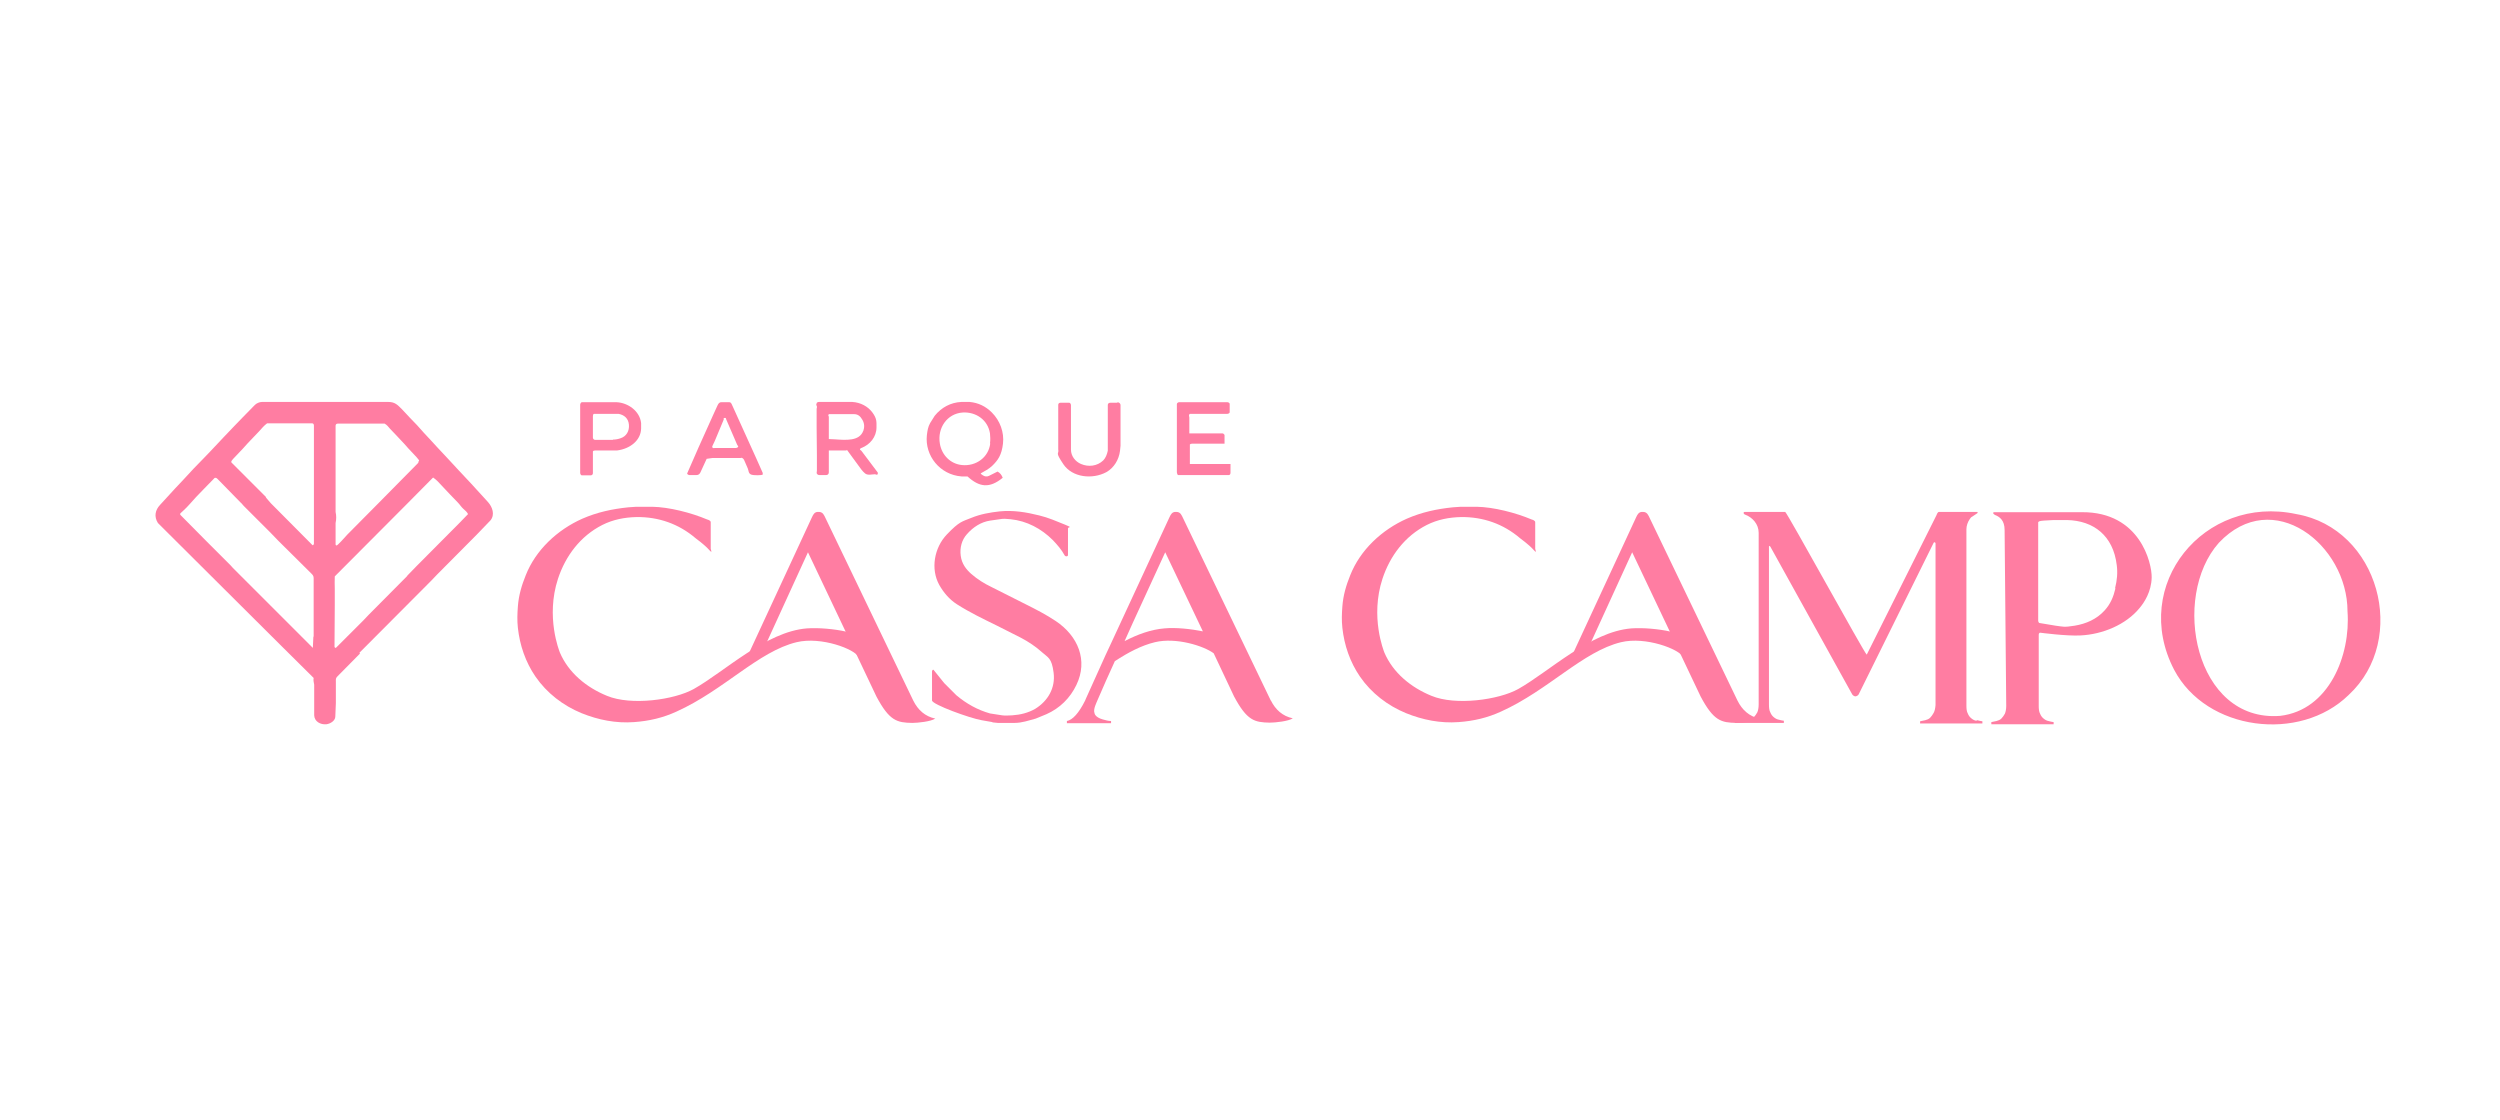
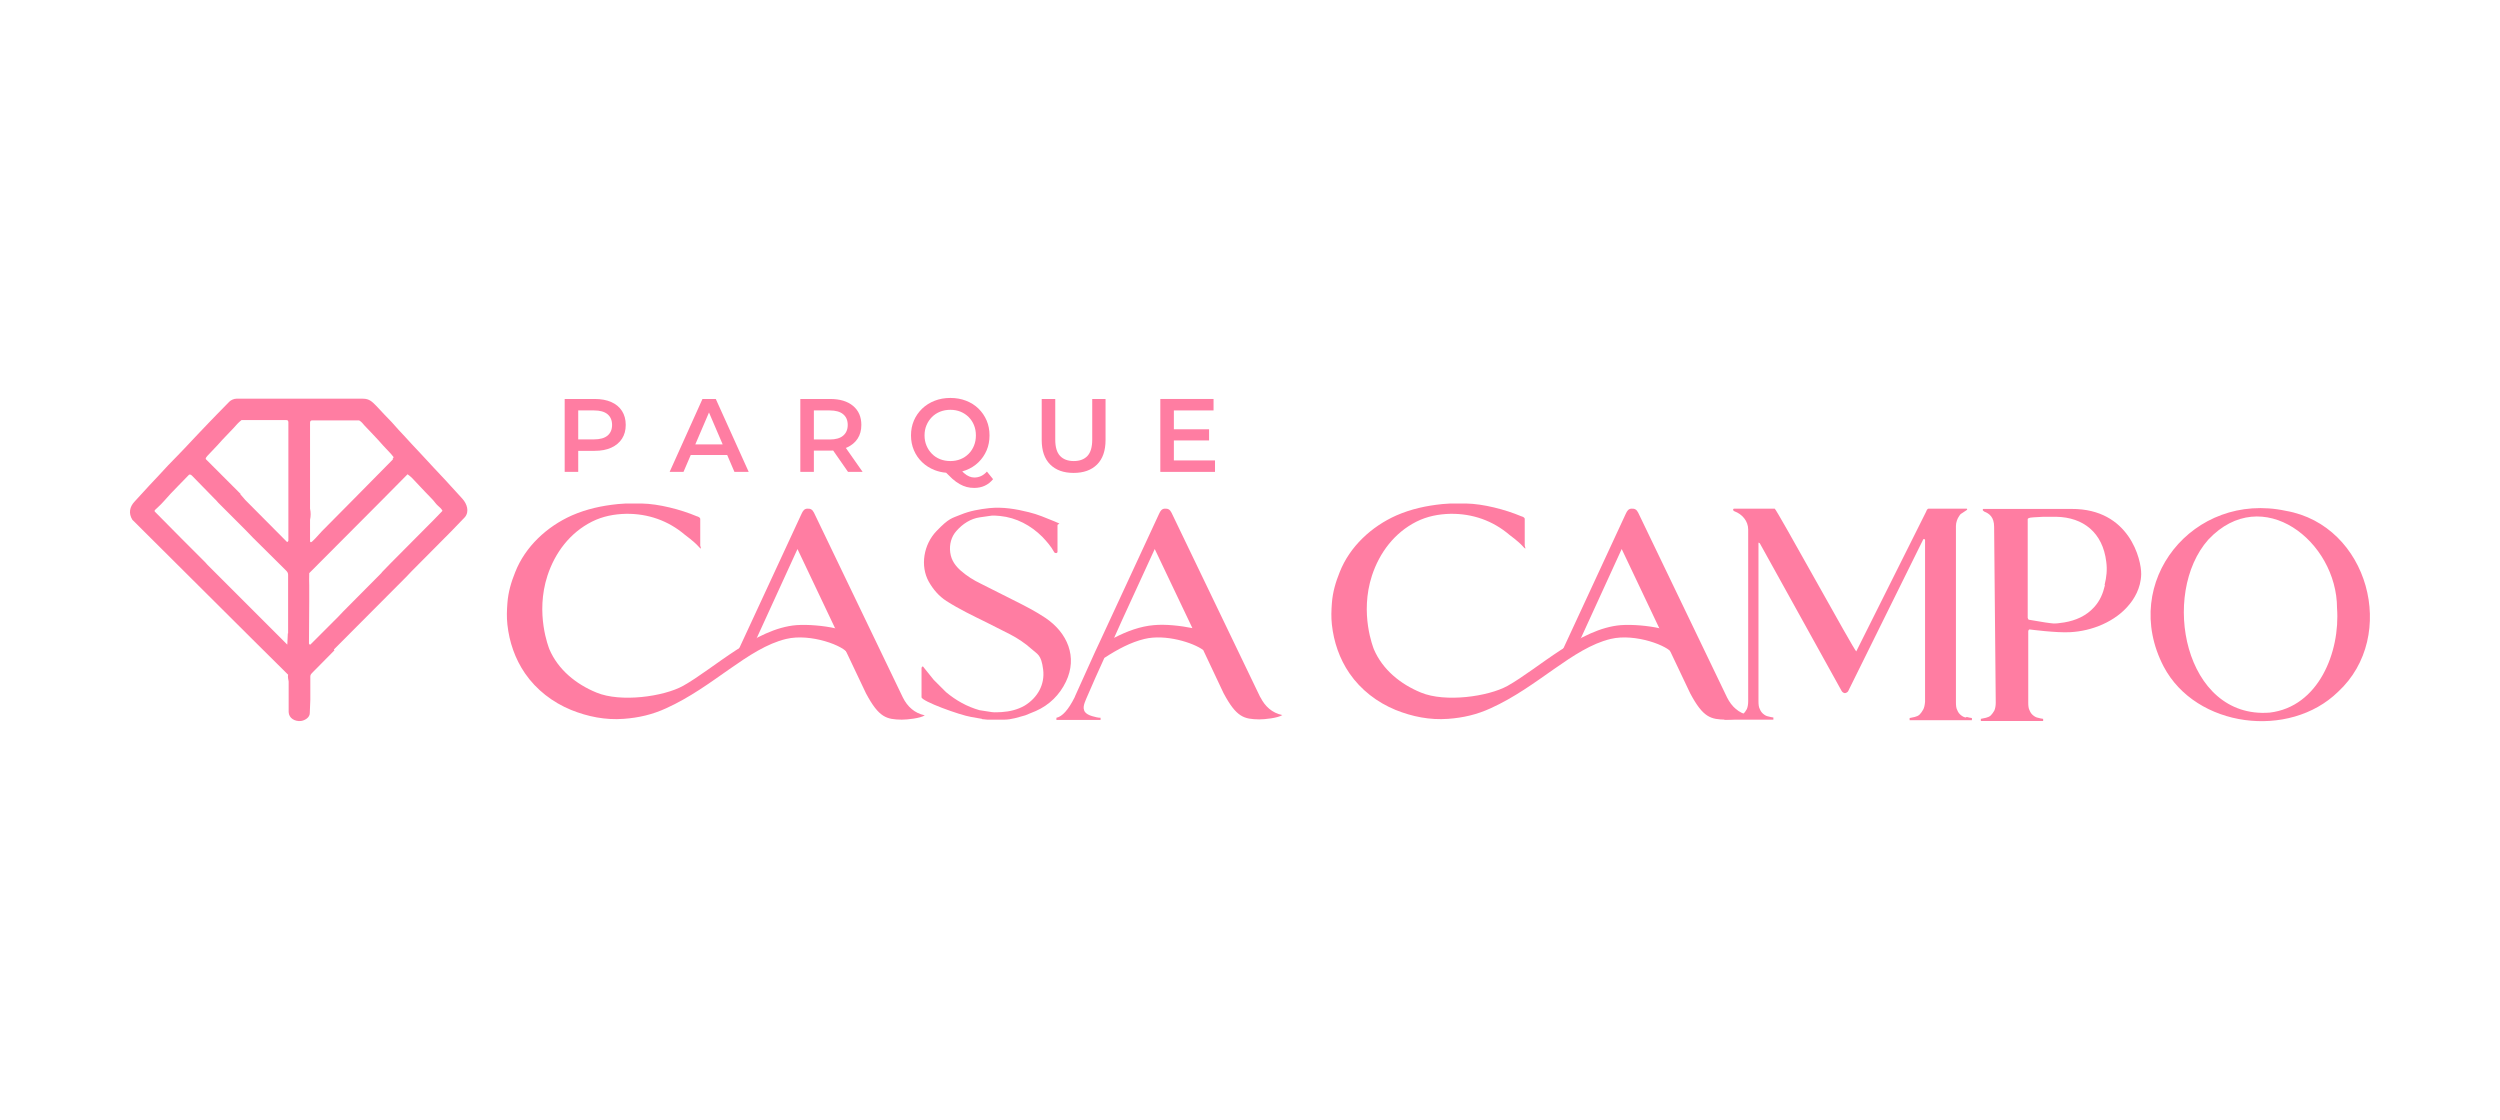
<svg xmlns="http://www.w3.org/2000/svg" id="Camada_1" version="1.1" viewBox="0 0 923 413.4">
  <defs>
    <style>
      .st0 {
        fill: #ff7da2;
      }
    </style>
  </defs>
-   <path class="st0" d="M132.9,241.3l-8.3,8.4c-.7.7-.6,1.1-.6,1.9v8c0,0-.2,4.9-.2,4.9,0,1.6-1.8,2.7-3.3,2.9-2.2.2-4.4-1-4.5-3.3v-11.3c-.1-.8-.4-1.6-.2-2.5l-12.4-12.3-45.1-44.9c-1.5-2.4-1-4.8.8-6.7l5.5-6,3.2-3.4,3.7-4,3.6-3.7,2.5-2.6,4.8-5.1,4.1-4.3,2.9-3,4.7-4.8c.6-.6,1.7-1.1,2.6-1.1h46.7c2.4,0,3.4,1.1,4.9,2.6l3,3.2,2.7,2.8,2.5,2.8,2.7,2.9,2.2,2.4,3,3.2,2.6,2.8,2.4,2.6,4.6,4.9,2,2.2,2.2,2.4,2,2.2c1.6,1.8,2.6,4.6.9,6.7l-5.1,5.3-14.6,14.7-2.1,2.2-26.6,26.7ZM98.1,183.6l1.9,2.2,15.4,15.5c.1.1.5-.3.5-.5v-43.7c0-.5-.3-.9-.8-.8h-16.5c-1.2.9-2,1.9-2.9,2.9l-4.2,4.4-1.8,2-3.7,3.9c-.2.3-.9.9-.5,1.3l12.8,12.8ZM154.4,170.6c.2-.2.4-.6.3-.7l-.9-1.1-3-3.2-1.6-1.8-3-3.2-2.2-2.3c-.6-.7-1.1-1.4-2-1.9h-17.3c-.5,0-.8.3-.8.8v31.8c.3,1.4.3,2.7,0,4.1v7.9c0,.2.2.4.3.4.4.1,2.9-2.8,4.1-4.1l11.4-11.5,14.8-15ZM150.4,212.5l3.3-3.4,16-16.1,3.1-3.2c-.4-.8-1-1.3-1.7-1.9-.8-.7-1.3-1.6-2.1-2.4l-2.7-2.8-3.3-3.5c-.9-1-1.8-2-3.1-2.9l-9.4,9.5-26.9,27c-.1,1.6,0,3,0,4.5v6.1s-.1,15.3-.1,15.3c0,.3.2.5.5.5l6.6-6.6c1.2-1.3,2.5-2.4,3.7-3.7l1.8-1.9,14.2-14.3ZM115.8,235.1v-21.7c0-.8-.4-1.2-.9-1.7l-12.1-12c-1-1-1.8-1.9-2.8-2.9l-10-10c-.5-.5-.7-.9-1.2-1.3l-8.5-8.7c-.3-.3-.5-.4-.8-.4s-.4.2-.6.4l-3.8,3.9-2.7,2.8c-1.6,1.7-3,3.5-4.8,5.1s-.8.9-1.1,1.4l9.8,9.9,8.9,8.9.8.9,29.5,29.5.2-4.2Z" />
+   <path class="st0" d="M 123.47,240.1 L 115.17,248.5 C 114.47,249.2 114.57,249.6 114.57,250.4 L 114.57,258.4 C 114.57,258.4 114.37,263.3 114.37,263.3 C 114.37,264.9 112.57,266 111.07,266.2 C 108.87,266.4 106.67,265.2 106.57,262.9 L 106.57,251.6 C 106.47,250.8 106.17,250 106.37,249.1 L 93.97,236.8 L 48.87,191.9 C 47.37,189.5 47.87,187.1 49.67,185.2 L 55.17,179.2 L 58.37,175.8 L 62.07,171.8 L 65.67,168.1 L 68.17,165.5 L 72.97,160.4 L 77.07,156.1 L 79.97,153.1 L 84.67,148.3 C 85.27,147.7 86.37,147.2 87.27,147.2 L 133.97,147.2 C 136.37,147.2 137.37,148.3 138.87,149.8 L 141.87,153 L 144.57,155.8 L 147.07,158.6 L 149.77,161.5 L 151.97,163.9 L 154.97,167.1 L 157.57,169.9 L 159.97,172.5 L 164.57,177.4 L 166.57,179.6 L 168.77,182 L 170.77,184.2 C 172.37,186 173.37,188.8 171.67,190.9 L 166.57,196.2 L 151.97,210.9 L 149.87,213.1 L 123.27,239.8 L 123.47,240.1 M 88.67,182.4 L 90.57,184.6 L 105.97,200.1 C 106.07,200.2 106.47,199.8 106.47,199.6 L 106.47,155.9 C 106.47,155.4 106.17,155 105.67,155.1 L 89.17,155.1 C 87.97,156 87.17,157 86.27,158 L 82.07,162.4 L 80.27,164.4 L 76.57,168.3 C 76.37,168.6 75.67,169.2 76.07,169.6 L 88.87,182.4 L 88.67,182.4 M 144.97,169.4 C 145.17,169.2 145.37,168.8 145.27,168.7 L 144.37,167.6 L 141.37,164.4 L 139.77,162.6 L 136.77,159.4 L 134.57,157.1 C 133.97,156.4 133.47,155.7 132.57,155.2 L 115.27,155.2 C 114.77,155.2 114.47,155.5 114.47,156 L 114.47,187.8 C 114.77,189.2 114.77,190.5 114.47,191.9 L 114.47,199.8 C 114.47,200 114.67,200.2 114.77,200.2 C 115.17,200.3 117.67,197.4 118.87,196.1 L 130.27,184.6 L 145.07,169.6 L 144.97,169.4 M 140.97,211.3 L 144.27,207.9 L 160.27,191.8 L 163.37,188.6 C 162.97,187.8 162.37,187.3 161.67,186.7 C 160.87,186 160.37,185.1 159.57,184.3 L 156.87,181.5 L 153.57,178 C 152.67,177 151.77,176 150.47,175.1 L 141.07,184.6 L 114.17,211.6 C 114.07,213.2 114.17,214.6 114.17,216.1 L 114.17,222.2 C 114.17,222.2 114.07,237.5 114.07,237.5 C 114.07,237.8 114.27,238 114.57,238 L 121.17,231.4 C 122.37,230.1 123.67,229 124.87,227.7 L 126.67,225.8 L 140.87,211.5 L 140.97,211.3 M 106.37,233.9 L 106.37,212.2 C 106.37,211.4 105.97,211 105.47,210.5 L 93.37,198.5 C 92.37,197.5 91.57,196.6 90.57,195.6 L 80.57,185.6 C 80.07,185.1 79.87,184.7 79.37,184.3 L 70.87,175.6 C 70.57,175.3 70.37,175.2 70.07,175.2 C 69.77,175.2 69.67,175.4 69.47,175.6 L 65.67,179.5 L 62.97,182.3 C 61.37,184 59.97,185.8 58.17,187.4 C 56.37,189 57.37,188.3 57.07,188.8 L 66.87,198.7 L 75.77,207.6 L 76.57,208.5 L 106.07,238 L 106.27,233.8 L 106.37,233.9" />
  <g>
-     <path class="st0" d="M370.2,176.4c-4.9,4-8.6,3.5-13-.5h-2.2c-8-.6-13.6-7.7-12.8-15.2.2-1.6.4-3.1,1.2-4.5l1.7-2.7c2.5-3.1,5.9-4.9,9.8-5.1h3.1c3.2.3,5.9,1.6,8.2,3.9,3,3,4.6,7.3,4.1,11.5s-1.8,6.1-4.1,8.3c-1.2,1.1-2.6,1.8-4,2.6-.4.2.5.6.7.8.6.4,1.4.6,2.2.2l3.2-1.6c.9.5,1.5,1.2,1.9,2.3ZM365.5,163.7c.2-1.3.1-2.6,0-3.7-.8-5-5.2-8-10.1-7.7-5.7.4-9.4,5.7-8.4,11.5.7,4.2,3.9,7.5,8.2,7.9,5.1.5,9.8-2.8,10.4-8Z" />
-     <path class="st0" d="M312.5,166.3h-6.5s0,8.1,0,8.1c0,.6-.4,1-1,1h-2.4c-.5,0-.8-.2-1-.5s0-.7,0-1.1v-5.8c0,0-.1-10.1-.1-10.1v-1.9s0-5,0-5c0-.4.3-.7,0-1.2s0-.6,0-.9.5-.5.9-.5h12.3c3,.2,5.7,1.6,7.4,3.9s1.5,3.5,1.5,5.5c0,3.5-2.4,6.4-5.6,7.6-.2,0-.4.3-.5.4-.1.2.3.5.5.6l5.8,7.7c.3.3.4.6.2,1s-.6,0-1,0c-1.1,0-2.6.5-3.6-.3s-1.8-2-2.6-3.1l-4.1-5.6ZM318.7,159.2c.5-1.4.5-2.8-.3-4.2s-1.7-2.1-3.1-2.1h-9.1c-.4-.1-.5.7-.2.9v8.3s2.2.1,2.2.1c4.2.3,9.1.7,10.5-3.1Z" />
-     <path class="st0" d="M452.1,160.4v3.4c0,0-12,0-12,0-.2,0-.6.1-.8.3v7.2s15,0,15,0v3.3c0,.3-.2.8-.6.8h-18.7c-.3,0-.5-.8-.5-1v-25.2c0-.4.5-.7.8-.7h17.9c.3,0,.8.3.8.6v3.1c0,.4-.6.6-1,.6h-4.1c-1.5,0-2.8,0-4.3,0h-5.3c-.5.3-.3.8-.2,1.3v5.9c0,0,12.2,0,12.2,0,.2,0,.7.2.6.5Z" />
-     <path class="st0" d="M219.8,166.3c-.3,0-.9.1-.9.4v8c0,.5-.4.8-.8.8h-3.3c-.3,0-.6-.5-.6-.9v-25.2c0-.3.3-.9.6-.9h12.9c4.1.2,8.5,3.2,9,7.7v2c-.1,4.5-4.2,7.5-8.8,8.1h-8.2ZM226.3,162.3c1,0,2-.2,2.8-.5,2.2-.7,3.3-2.7,3.1-5s-1.7-3.6-3.8-4h-9.1c-.3,0-.4.6-.4.8v8c0,.4.4.8.8.8h6.6Z" />
-     <path class="st0" d="M273.5,169.1h-10.5c0,0-2.1.3-2.1.3l-2.3,5c-.3.6-.7,1-1.5,1h-2.6c-.3,0-.9-.4-.8-.6l4.2-9.6,5.4-12,1.6-3.5c.3-.6.6-1.2,1.4-1.2h3c.7,0,.9.9,1.2,1.5l8.7,19.2,2.4,5.4c0,.2,0,.5,0,.6-.2.3-3.3.4-4.3,0s-.9-1.5-1.2-2.2l-1.3-3c-.2-.5-.6-1-1.2-1ZM271.9,165.3c.3,0,.5-.1.6-.3.2-.3-.2-.5-.3-.7l-4.1-9.5c-.1-.3,0-.6-.6-.5s-.2.3-.3.6l-3.3,7.9-.9,1.9c-.1.2,0,.6.2.7s.4,0,.7,0h8.1Z" />
-     <path class="st0" d="M412.5,148.5c.6,0,1.2.4,1.2,1.1v15s-.2,1.9-.2,1.9c-.4,3.2-2.2,6.2-5,7.8-5.2,2.8-12.6,2-15.9-2.9s-1.5-3.5-1.9-5.5v-16.4c0-.5.3-.8.8-.8h3.3c.3,0,.6.5.6.9v16.4c0,2.4,1.6,4.4,3.7,5.3,2.8,1.2,6,.8,8.2-1.3.9-.9,1.4-2.2,1.7-3.6v-16.9c0-.5.4-.8.9-.8h2.7Z" />
+     <path class="st0" d="M 344.07,167.55 C 343.22,166.69 342.55,165.68 342.07,164.53 C 341.58,163.37 341.34,162.12 341.34,160.76 C 341.34,159.38 341.58,158.12 342.07,156.97 C 342.55,155.83 343.22,154.84 344.07,153.97 C 344.92,153.12 345.92,152.46 347.08,151.99 C 348.25,151.53 349.51,151.3 350.87,151.3 C 352.23,151.3 353.48,151.53 354.62,151.99 C 355.76,152.46 356.76,153.12 357.62,153.97 C 358.48,154.84 359.14,155.83 359.6,156.97 C 360.07,158.12 360.3,159.38 360.3,160.76 C 360.3,162.12 360.07,163.37 359.6,164.53 C 359.14,165.68 358.48,166.69 357.62,167.55 C 356.76,168.41 355.76,169.07 354.62,169.53 C 353.48,169.99 352.23,170.22 350.87,170.22 C 349.51,170.22 348.25,169.99 347.08,169.53 C 345.92,169.07 344.92,168.41 344.07,167.55 M 359.72,176.3 C 359.1,176.3 358.48,176.17 357.85,175.91 C 357.23,175.66 356.58,175.25 355.93,174.68 C 355.71,174.49 355.49,174.27 355.26,174.04 C 355.73,173.91 356.19,173.76 356.64,173.59 C 358.41,172.91 359.94,171.94 361.24,170.68 C 362.53,169.43 363.54,167.96 364.26,166.28 C 364.98,164.6 365.33,162.76 365.33,160.76 C 365.33,158.76 364.98,156.92 364.26,155.24 C 363.54,153.57 362.53,152.1 361.24,150.84 C 359.94,149.58 358.41,148.62 356.64,147.94 C 354.87,147.26 352.95,146.92 350.87,146.92 C 348.77,146.92 346.84,147.27 345.07,147.96 C 343.3,148.65 341.76,149.62 340.45,150.88 C 339.15,152.14 338.13,153.6 337.42,155.26 C 336.7,156.93 336.34,158.76 336.34,160.76 C 336.34,162.74 336.7,164.56 337.42,166.24 C 338.13,167.92 339.15,169.39 340.45,170.64 C 341.76,171.9 343.3,172.87 345.09,173.57 C 346.41,174.08 347.82,174.41 349.31,174.53 C 350.13,175.38 350.89,176.12 351.6,176.76 C 352.53,177.58 353.42,178.23 354.3,178.72 C 355.17,179.21 356.04,179.57 356.91,179.8 C 357.78,180.03 358.71,180.14 359.68,180.14 C 362.55,180.14 364.87,179.07 366.64,176.91 L 364.37,174.1 C 363.07,175.57 361.51,176.3 359.72,176.3" />
+     <path class="st0" d="M 311.3,152.94 C 312.42,153.87 312.98,155.19 312.98,156.88 C 312.98,158.57 312.42,159.89 311.3,160.84 C 310.19,161.79 308.53,162.26 306.32,162.26 L 300.48,162.26 L 300.48,151.53 L 306.32,151.53 C 308.53,151.53 310.19,152 311.3,152.94 M 312.69,165.22 C 314.39,164.45 315.71,163.36 316.63,161.95 C 317.55,160.55 318.01,158.85 318.01,156.88 C 318.01,153.9 316.99,151.57 314.96,149.86 C 312.92,148.16 310.1,147.3 306.51,147.3 L 295.48,147.3 L 295.48,174.22 L 300.48,174.22 L 300.48,166.37 L 306.55,166.37 C 306.91,166.37 307.25,166.35 307.6,166.33 L 313.09,174.22 L 318.48,174.22 L 312.28,165.37 C 312.41,165.32 312.56,165.28 312.69,165.22" />
+     <path class="st0" d="M 433.39,169.99 L 433.39,162.61 L 446.39,162.61 L 446.39,158.49 L 433.39,158.49 L 433.39,151.53 L 448.04,151.53 L 448.04,147.3 L 428.39,147.3 L 428.39,174.22 L 448.58,174.22 L 448.58,169.99 L 433.39,169.99" />
+     <path class="st0" d="M 224.31,160.82 C 223.19,161.75 221.53,162.22 219.33,162.22 L 213.48,162.22 L 213.48,151.53 L 219.33,151.53 C 221.53,151.53 223.19,152 224.31,152.94 C 225.42,153.87 225.98,155.19 225.98,156.88 C 225.98,158.57 225.42,159.88 224.31,160.82 M 225.69,148.44 C 223.99,147.68 221.94,147.3 219.56,147.3 L 208.48,147.3 L 208.48,174.22 L 213.48,174.22 L 213.48,166.45 L 219.56,166.45 C 221.94,166.45 223.99,166.06 225.69,165.28 C 227.4,164.5 228.71,163.4 229.64,161.97 C 230.56,160.55 231.02,158.85 231.02,156.88 C 231.02,154.88 230.56,153.16 229.64,151.73 C 228.71,150.29 227.4,149.19 225.69,148.44" />
+     <path class="st0" d="M 256.71,164.07 L 261.76,152.29 L 266.81,164.07 L 256.71,164.07 M 259.35,147.3 L 247.23,174.22 L 252.35,174.22 L 255.02,167.99 L 268.48,167.99 L 271.15,174.22 L 276.42,174.22 L 264.27,147.3 L 259.35,147.3" />
+     <path class="st0" d="M 403.25,162.3 C 403.25,165.07 402.66,167.08 401.48,168.34 C 400.3,169.59 398.62,170.22 396.44,170.22 C 394.26,170.22 392.58,169.59 391.39,168.34 C 390.19,167.08 389.6,165.07 389.6,162.3 L 389.6,147.3 L 384.6,147.3 L 384.6,162.45 C 384.6,166.4 385.64,169.41 387.73,171.49 C 389.82,173.57 392.7,174.6 396.37,174.6 C 400.06,174.6 402.95,173.57 405.04,171.49 C 407.12,169.41 408.17,166.4 408.17,162.45 L 408.17,147.3 L 403.25,147.3 L 403.25,162.3" />
  </g>
-   <path class="st0" d="M867.1,256.6c-18,17.6-52.5,13.3-64.4-9.3-16.3-31.3,11-64.8,45.1-57.5,30.5,5.3,41.6,46.2,19.3,66.8ZM841.8,264.3c18.1-2.1,26.1-22.4,24.9-38.6,0-24.6-27.6-46.4-47.5-25.3-17.8,20-8.9,66.3,22.6,63.9Z" />
-   <path class="st0" d="M641.5,258.7l-32.8-68.2c-.6-1.2-1.3-1.6-2.6-1.5-1,.1-1.5.8-2,1.9,0,0-23.3,50.3-24.7,53.3h3.6c.2-.4.5-.9.9-1.2,0,0,0,0,0,0l3.6-6.1c1.3-2.9,1.8-3.9,15.1-33l25.3,53.3c4.8,9,7.6,9.6,13.2,9.7,2,0,6.9-.5,8.5-1.6-3.8-.8-6.4-3.2-8.1-6.6Z" />
-   <path class="st0" d="M624.4,235.9l-7.6-2.7c-4.4-1-10.2-1.5-14.5-1.2-15.1,1.2-30.4,16-41.8,22.4-7.2,4-23.1,6.2-32,2.5-7.6-3.1-14.2-8.5-17.4-16-.2-.6-5.3-13.1-.7-27.2,2.8-8.5,8.3-15.8,16.4-19.9,4-2,8.2-2.8,12.6-2.9,8.1-.1,15.6,2.5,21.8,7.8,0,0,3.3,2.4,4.9,4.2s.7.1.7-.3v-9.8c0-.6-.9-.9-1.3-1-5.9-2.5-14.1-4.6-20.3-4.7h-5.9s-2.9.2-2.9.2c-5.9.6-11.5,1.8-17,4.2-9.2,4.1-17.2,11.5-20.9,20.9-1.5,3.7-2.6,7.4-2.9,11.5-.2,2.7-.3,5.1,0,7.9.7,6.4,2.8,12.6,6.5,18,4.2,6.1,10.2,10.7,17,13.5,6.2,2.5,12.7,3.8,19.4,3.3,5.6-.4,10.7-1.6,15.7-3.9,17.5-7.9,30.2-22.2,44.3-25.6,9.1-2.2,21.6,2.6,22.9,5.5l2.7-6.7Z" />
+   <path class="st0" d="M 863.23,255.4 C 845.23,273 810.73,268.7 798.83,246.1 C 782.53,214.8 809.83,181.3 843.93,188.6 C 874.43,193.9 885.53,234.8 863.23,255.4 M 837.93,263.1 C 856.03,261 864.03,240.7 862.83,224.5 C 862.83,199.9 835.23,178.1 815.33,199.2 C 797.53,219.2 806.43,265.5 837.93,263.1" />
+   <path class="st0" d="M 637.63,257.5 L 604.83,189.3 C 604.23,188.1 603.53,187.7 602.23,187.8 C 601.23,187.9 600.73,188.6 600.23,189.7 C 600.23,189.7 576.93,240 575.53,243 L 579.13,243 C 579.33,242.6 579.63,242.1 580.03,241.8 C 580.03,241.8 580.03,241.8 580.03,241.8 L 583.63,235.7 C 584.93,232.8 585.43,231.8 598.73,202.7 L 624.03,256 C 628.83,265 631.63,265.6 637.23,265.7 C 639.23,265.7 644.13,265.2 645.73,264.1 C 641.93,263.3 639.33,260.9 637.63,257.5 L 637.63,257.5" />
+   <path class="st0" d="M 620.53,234.7 L 612.93,232 C 608.53,231 602.73,230.5 598.43,230.8 C 583.33,232 568.03,246.8 556.63,253.2 C 549.43,257.2 533.53,259.4 524.63,255.7 C 517.03,252.6 510.43,247.2 507.23,239.7 C 507.03,239.1 501.93,226.6 506.53,212.5 C 509.33,204 514.83,196.7 522.93,192.6 C 526.93,190.6 531.13,189.8 535.53,189.7 C 543.63,189.6 551.13,192.2 557.33,197.5 C 557.33,197.5 560.63,199.9 562.23,201.7 C 563.83,203.5 562.93,201.8 562.93,201.4 L 562.93,191.6 C 562.93,191 562.03,190.7 561.63,190.6 C 555.73,188.1 547.53,186 541.33,185.9 L 535.43,185.9 C 535.43,185.9 532.53,186.1 532.53,186.1 C 526.63,186.7 521.03,187.9 515.53,190.3 C 506.33,194.4 498.33,201.8 494.63,211.2 C 493.13,214.9 492.03,218.6 491.73,222.7 C 491.53,225.4 491.43,227.8 491.73,230.6 C 492.43,237 494.53,243.2 498.23,248.6 C 502.43,254.7 508.43,259.3 515.23,262.1 C 521.43,264.6 527.93,265.9 534.63,265.4 C 540.23,265 545.33,263.8 550.33,261.5 C 567.83,253.6 580.53,239.3 594.63,235.9 C 603.73,233.7 616.23,238.5 617.53,241.4 L 620.23,234.7 L 620.53,234.7" />
  <g>
-     <path class="st0" d="M366.4,266.6l-4-.7c-4.2-.7-18.3-5.8-18.3-7.3v-10.8c0-.2.2-.4.3-.5s.4,0,.5.3l3.7,4.6,4.5,4.5c3.7,3.1,7.8,5.4,12.4,6.7l4.5.7c1.3.2,2.4,0,3.7,0,3-.2,5.9-.9,8.5-2.4,4.7-2.9,7.5-7.7,6.8-13.3s-2.1-5.6-4.3-7.6-5-3.9-7.9-5.4l-8.7-4.4c-5.1-2.5-10.1-4.9-14.8-7.9-2.8-1.8-4.9-4.3-6.5-7.1-3.3-5.9-1.9-13.8,2.8-18.7s5.6-4.7,9-6.1c3.4-1.4,6.9-2,10.5-2.4,5-.5,9.8.3,14.6,1.5,3.3.8,6.3,2.1,9.5,3.4s1.1.7,1.1,1.4v9.8c0,.3-.2.4-.4.5-.2,0-.6,0-.8-.3-1.2-2.2-2.7-3.9-4.4-5.7-4.2-4.2-9.6-7.1-15.6-7.7-1.4-.1-2.6-.3-4,0l-3.5.5c-3.4.5-6.3,2.4-8.6,5-1.9,2.1-2.7,5-2.3,8s2,5,3.9,6.7c2.3,2,4.7,3.5,7.4,4.8l12.7,6.4c3.8,1.9,7.5,3.8,11.1,6.2,8.2,5.5,12,14.5,7.6,23.6-2.3,4.8-6.1,8.6-11.1,10.8l-3.9,1.6c-2.6.7-5.1,1.6-7.8,1.6h-6.2s-2-.2-2-.2Z" />
-     <path class="st0" d="M337.2,258.7l-32.8-68.2c-.6-1.2-1.3-1.6-2.6-1.5-1,.1-1.5.8-2,1.9,0,0-23.3,50.3-24.7,53.3h3.6c.2-.4.5-.9.9-1.2,0,0,0,0,0,0l3.6-6.1c1.3-2.9,1.8-3.9,15.1-33l25.3,53.3c4.8,9,7.6,9.6,13.2,9.7,2,0,6.9-.5,8.5-1.6-3.8-.8-6.4-3.2-8.1-6.6Z" />
-     <path class="st0" d="M320,235.9l-7.6-2.7c-4.4-1-10.2-1.5-14.5-1.2-15.1,1.2-30.4,16-41.8,22.4-7.2,4-23.1,6.2-32,2.5-7.6-3.1-14.2-8.5-17.4-16-.2-.6-5.3-13.1-.7-27.2,2.8-8.5,8.3-15.8,16.4-19.9,4-2,8.2-2.8,12.6-2.9,8.1-.1,15.6,2.5,21.8,7.8,0,0,3.3,2.4,4.9,4.2s.7.1.7-.3v-9.8c0-.6-.9-.9-1.3-1-5.9-2.5-14.1-4.6-20.3-4.7h-5.9s-2.9.2-2.9.2c-5.9.6-11.5,1.8-17,4.2-9.2,4.1-17.2,11.5-20.9,20.9-1.5,3.7-2.6,7.4-2.9,11.5-.2,2.7-.3,5.1,0,7.9.7,6.4,2.8,12.6,6.5,18,4.2,6.1,10.2,10.7,17,13.5,6.2,2.5,12.7,3.8,19.4,3.3,5.6-.4,10.7-1.6,15.7-3.9,17.5-7.9,30.2-22.2,44.3-25.6,9.1-2.2,21.6,2.6,22.9,5.5l2.7-6.7Z" />
-     <path class="st0" d="M469.2,258.7l-32.8-68.2c-.6-1.2-1.3-1.6-2.6-1.5-1,.1-1.5.8-2,1.9,0,0-15.7,33.9-22.1,47.7h0s-1.5,3.2-1.5,3.2l-7.4,16.4c0,.2-.2.4-.2.5-2.3,4.6-4.6,7.1-6.7,7.5v.8h16.3v-.8c-1,0-2-.3-3.1-.6-2.8-.8-3-2.2-3-2.3-.6-1.4.8-4,1.1-4.8l3.1-7.1,3.3-7.3c4.9-3.2,9.8-5.8,14.8-7,7.8-1.9,18.1,1.4,21.7,4.1l7.5,15.9c4.8,9,7.6,9.6,13.2,9.7,2,0,6.9-.5,8.5-1.6-3.8-.8-6.4-3.2-8.1-6.6ZM429.9,232c-4.9.4-9.9,2.2-14.7,4.7,1.2-2.8,1.9-4.3,15-32.8l13.9,29.2c-4.4-.9-10-1.5-14.2-1.1Z" />
+     <path class="st0" d="M 362.53,265.4 L 358.53,264.7 C 354.33,264 340.23,258.9 340.23,257.4 L 340.23,246.6 C 340.23,246.4 340.43,246.2 340.53,246.1 C 340.63,246 340.93,246.1 341.03,246.4 L 344.73,251 L 349.23,255.5 C 352.93,258.6 357.03,260.9 361.63,262.2 L 366.13,262.9 C 367.43,263.1 368.53,262.9 369.83,262.9 C 372.83,262.7 375.73,262 378.33,260.5 C 383.03,257.6 385.83,252.8 385.13,247.2 C 384.43,241.6 383.03,241.6 380.83,239.6 C 378.63,237.6 375.83,235.7 372.93,234.2 L 364.23,229.8 C 359.13,227.3 354.13,224.9 349.43,221.9 C 346.63,220.1 344.53,217.6 342.93,214.8 C 339.63,208.9 341.03,201 345.73,196.1 C 350.43,191.2 351.33,191.4 354.73,190 C 358.13,188.6 361.63,188 365.23,187.6 C 370.23,187.1 375.03,187.9 379.83,189.1 C 383.13,189.9 386.13,191.2 389.33,192.5 C 392.53,193.8 390.43,193.2 390.43,193.9 L 390.43,203.7 C 390.43,204 390.23,204.1 390.03,204.2 C 389.83,204.2 389.43,204.2 389.23,203.9 C 388.03,201.7 386.53,200 384.83,198.2 C 380.63,194 375.23,191.1 369.23,190.5 C 367.83,190.4 366.63,190.2 365.23,190.5 L 361.73,191 C 358.33,191.5 355.43,193.4 353.13,196 C 351.23,198.1 350.43,201 350.83,204 C 351.23,207 352.83,209 354.73,210.7 C 357.03,212.7 359.43,214.2 362.13,215.5 L 374.83,221.9 C 378.63,223.8 382.33,225.7 385.93,228.1 C 394.13,233.6 397.93,242.6 393.53,251.7 C 391.23,256.5 387.43,260.3 382.43,262.5 L 378.53,264.1 C 375.93,264.8 373.43,265.7 370.73,265.7 L 364.53,265.7 C 364.53,265.7 362.53,265.5 362.53,265.5 L 362.53,265.4" />
+     <path class="st0" d="M 333.33,257.5 L 300.53,189.3 C 299.93,188.1 299.23,187.7 297.93,187.8 C 296.93,187.9 296.43,188.6 295.93,189.7 C 295.93,189.7 272.63,240 271.23,243 L 274.83,243 C 275.03,242.6 275.33,242.1 275.73,241.8 C 275.73,241.8 275.73,241.8 275.73,241.8 L 279.33,235.7 C 280.63,232.8 281.13,231.8 294.43,202.7 L 319.73,256 C 324.53,265 327.33,265.6 332.93,265.7 C 334.93,265.7 339.83,265.2 341.43,264.1 C 337.63,263.3 335.03,260.9 333.33,257.5 L 333.33,257.5" />
+     <path class="st0" d="M 316.13,234.7 L 308.53,232 C 304.13,231 298.33,230.5 294.03,230.8 C 278.93,232 263.63,246.8 252.23,253.2 C 245.03,257.2 229.13,259.4 220.23,255.7 C 212.63,252.6 206.03,247.2 202.83,239.7 C 202.63,239.1 197.53,226.6 202.13,212.5 C 204.93,204 210.43,196.7 218.53,192.6 C 222.53,190.6 226.73,189.8 231.13,189.7 C 239.23,189.6 246.73,192.2 252.93,197.5 C 252.93,197.5 256.23,199.9 257.83,201.7 C 259.43,203.5 258.53,201.8 258.53,201.4 L 258.53,191.6 C 258.53,191 257.63,190.7 257.23,190.6 C 251.33,188.1 243.13,186 236.93,185.9 L 231.03,185.9 C 231.03,185.9 228.13,186.1 228.13,186.1 C 222.23,186.7 216.63,187.9 211.13,190.3 C 201.93,194.4 193.93,201.8 190.23,211.2 C 188.73,214.9 187.63,218.6 187.33,222.7 C 187.13,225.4 187.03,227.8 187.33,230.6 C 188.03,237 190.13,243.2 193.83,248.6 C 198.03,254.7 204.03,259.3 210.83,262.1 C 217.03,264.6 223.53,265.9 230.23,265.4 C 235.83,265 240.93,263.8 245.93,261.5 C 263.43,253.6 276.13,239.3 290.23,235.9 C 299.33,233.7 311.83,238.5 313.13,241.4 L 315.83,234.7 L 316.13,234.7" />
+     <path class="st0" d="M 465.33,257.5 L 432.53,189.3 C 431.93,188.1 431.23,187.7 429.93,187.8 C 428.93,187.9 428.43,188.6 427.93,189.7 C 427.93,189.7 412.23,223.6 405.83,237.4 L 405.83,237.4 C 405.83,237.4 404.33,240.6 404.33,240.6 L 396.93,257 C 396.93,257.2 396.73,257.4 396.73,257.5 C 394.43,262.1 392.13,264.6 390.03,265 L 390.03,265.8 L 406.33,265.8 L 406.33,265 C 405.33,265 404.33,264.7 403.23,264.4 C 400.43,263.6 400.23,262.2 400.23,262.1 C 399.63,260.7 401.03,258.1 401.33,257.3 L 404.43,250.2 L 407.73,242.9 C 412.63,239.7 417.53,237.1 422.53,235.9 C 430.33,234 440.63,237.3 444.23,240 L 451.73,255.9 C 456.53,264.9 459.33,265.5 464.93,265.6 C 466.93,265.6 471.83,265.1 473.43,264 C 469.63,263.2 467.03,260.8 465.33,257.4 L 465.33,257.5 M 426.03,230.8 C 421.13,231.2 416.13,233 411.33,235.5 C 412.53,232.7 413.23,231.2 426.33,202.7 L 440.23,231.9 C 435.83,231 430.23,230.4 426.03,230.8 L 426.03,230.8" />
  </g>
-   <path class="st0" d="M729.6,266.1c-.6-.1-1.2-.4-1.8-.9-.5-.4-1-1-1.3-1.8-.4-.7-.5-1.7-.5-2.9v-16.7s0-48.4,0-48.4c0-1.3.5-2.7,1.2-3.7s.6-.7,1-1l1.8-1.2c.2-.1.2-.4,0-.5-.2,0-.5,0-.7,0h-13.4c-.5,0-.8.8-.9,1.1l-25.8,51.6c-.8-.4-29.3-52.3-30.1-52.7h-15c-.4,0-.4.4-.3.6s.2.3.5.4c2.7,1,5,3.5,5,6.7v63h0v.4c0,1.2-.2,2.2-.5,2.9-.4.7-.8,1.3-1.3,1.8-.5.4-1.1.7-1.8.9-.6.1-4.6.3-5.2.4v.8h18.1v-.8c-.6-.1-1.3-.2-1.9-.4-.6-.1-1.2-.4-1.8-.9-.5-.4-1-1-1.3-1.8-.4-.7-.5-1.7-.5-2.9,0,0,0-56,0-57.4s-.1-1.3.5-.9l30.2,54.5c.2.4.8.8,1.2.8.3,0,1-.3,1.2-.7l27.6-55.8c0-.1.2-.4.4-.4.3,0,.4.3.4.4v59.7c-.1,1.2-.3,2.2-.7,2.9-.4.7-.8,1.3-1.3,1.8s-1.1.7-1.8.9c-.6.1-1.3.3-1.9.4v.8h23v-.8c-.6-.1-1.3-.2-1.9-.4Z" />
-   <path class="st0" d="M768.6,189.1h-32.4c-.3-.1-.4.5-.2.6l.5.4c1.8.7,3.6,2,3.6,5.6l.6,64.9c0,1.2-.2,2.2-.5,2.9-.4.7-.8,1.3-1.3,1.8s-1.1.7-1.8.9c-.6.1-1.3.3-1.9.4v.8h23v-.8c-.6-.1-1.3-.2-1.9-.4-.6-.1-1.2-.4-1.8-.9-.5-.4-1-1-1.3-1.8-.4-.7-.5-1.7-.5-2.9v-26.3c0-.5.4-.8.6-.7,0,0,9.8,1.3,14.9,1,8-.4,16.7-3.9,21.8-10.2,1.6-1.9,4.3-5.9,4.4-11.2s-4.3-24.2-25.7-24.1ZM781,217.3c-.7,3-1.8,5.7-4,8.1-2.9,3.2-6.8,4.9-11,5.6s-4.5.3-7.1,0l-6-1c-.1,0-.4-.5-.4-.7v-36.5c.4-.6,1.6-.5,2.1-.6l3.6-.2h4.9c9.9.2,17.1,5.8,18.4,16.6.4,2.9.1,5.7-.6,8.5Z" />
+   <path class="st0" d="M 725.73,264.9 C 725.13,264.8 724.53,264.5 723.93,264 C 723.43,263.6 722.93,263 722.63,262.2 C 722.23,261.5 722.13,260.5 722.13,259.3 L 722.13,242.6 C 722.13,242.6 722.13,194.2 722.13,194.2 C 722.13,192.9 722.63,191.5 723.33,190.5 C 724.03,189.5 723.93,189.8 724.33,189.5 L 726.13,188.3 C 726.33,188.2 726.33,187.9 726.13,187.8 C 725.93,187.8 725.63,187.8 725.43,187.8 L 712.03,187.8 C 711.53,187.8 711.23,188.6 711.13,188.9 L 685.33,240.5 C 684.53,240.1 656.03,188.2 655.23,187.8 L 640.23,187.8 C 639.83,187.8 639.83,188.2 639.93,188.4 C 640.03,188.6 640.13,188.7 640.43,188.8 C 643.13,189.8 645.43,192.3 645.43,195.5 L 645.43,258.5 L 645.43,258.5 L 645.43,258.9 C 645.43,260.1 645.23,261.1 644.93,261.8 C 644.53,262.5 644.13,263.1 643.63,263.6 C 643.13,264 642.53,264.3 641.83,264.5 C 641.23,264.6 637.23,264.8 636.63,264.9 L 636.63,265.7 L 654.73,265.7 L 654.73,264.9 C 654.13,264.8 653.43,264.7 652.83,264.5 C 652.23,264.4 651.63,264.1 651.03,263.6 C 650.53,263.2 650.03,262.6 649.73,261.8 C 649.33,261.1 649.23,260.1 649.23,258.9 C 649.23,258.9 649.23,202.9 649.23,201.5 C 649.23,200.1 649.13,200.2 649.73,200.6 L 679.93,255.1 C 680.13,255.5 680.73,255.9 681.13,255.9 C 681.43,255.9 682.13,255.6 682.33,255.2 L 709.93,199.4 C 709.93,199.3 710.13,199 710.33,199 C 710.63,199 710.73,199.3 710.73,199.4 L 710.73,259.1 C 710.63,260.3 710.43,261.3 710.03,262 C 709.63,262.7 709.23,263.3 708.73,263.8 C 708.23,264.3 707.63,264.5 706.93,264.7 C 706.33,264.8 705.63,265 705.03,265.1 L 705.03,265.9 L 728.03,265.9 L 728.03,265.1 C 727.43,265 726.73,264.9 726.13,264.7 L 725.73,264.9" />
+   <path class="st0" d="M 764.73,187.9 L 732.33,187.9 C 732.03,187.8 731.93,188.4 732.13,188.5 L 732.63,188.9 C 734.43,189.6 736.23,190.9 736.23,194.5 L 736.83,259.4 C 736.83,260.6 736.63,261.6 736.33,262.3 C 735.93,263 735.53,263.6 735.03,264.1 C 734.53,264.6 733.93,264.8 733.23,265 C 732.63,265.1 731.93,265.3 731.33,265.4 L 731.33,266.2 L 754.33,266.2 L 754.33,265.4 C 753.73,265.3 753.03,265.2 752.43,265 C 751.83,264.9 751.23,264.6 750.63,264.1 C 750.13,263.7 749.63,263.1 749.33,262.3 C 748.93,261.6 748.83,260.6 748.83,259.4 L 748.83,233.1 C 748.83,232.6 749.23,232.3 749.43,232.4 C 749.43,232.4 759.23,233.7 764.33,233.4 C 772.33,233 781.03,229.5 786.13,223.2 C 787.73,221.3 790.43,217.3 790.53,212 C 790.63,206.7 786.23,187.8 764.83,187.9 L 764.73,187.9 M 777.13,216.1 C 776.43,219.1 775.33,221.8 773.13,224.2 C 770.23,227.4 766.33,229.1 762.13,229.8 C 757.93,230.5 757.63,230.1 755.03,229.8 L 749.03,228.8 C 748.93,228.8 748.63,228.3 748.63,228.1 L 748.63,191.6 C 749.03,191 750.23,191.1 750.73,191 L 754.33,190.8 L 759.23,190.8 C 769.13,191 776.33,196.6 777.63,207.4 C 778.03,210.3 777.73,213.1 777.03,215.9 L 777.13,216.1" />
</svg>
